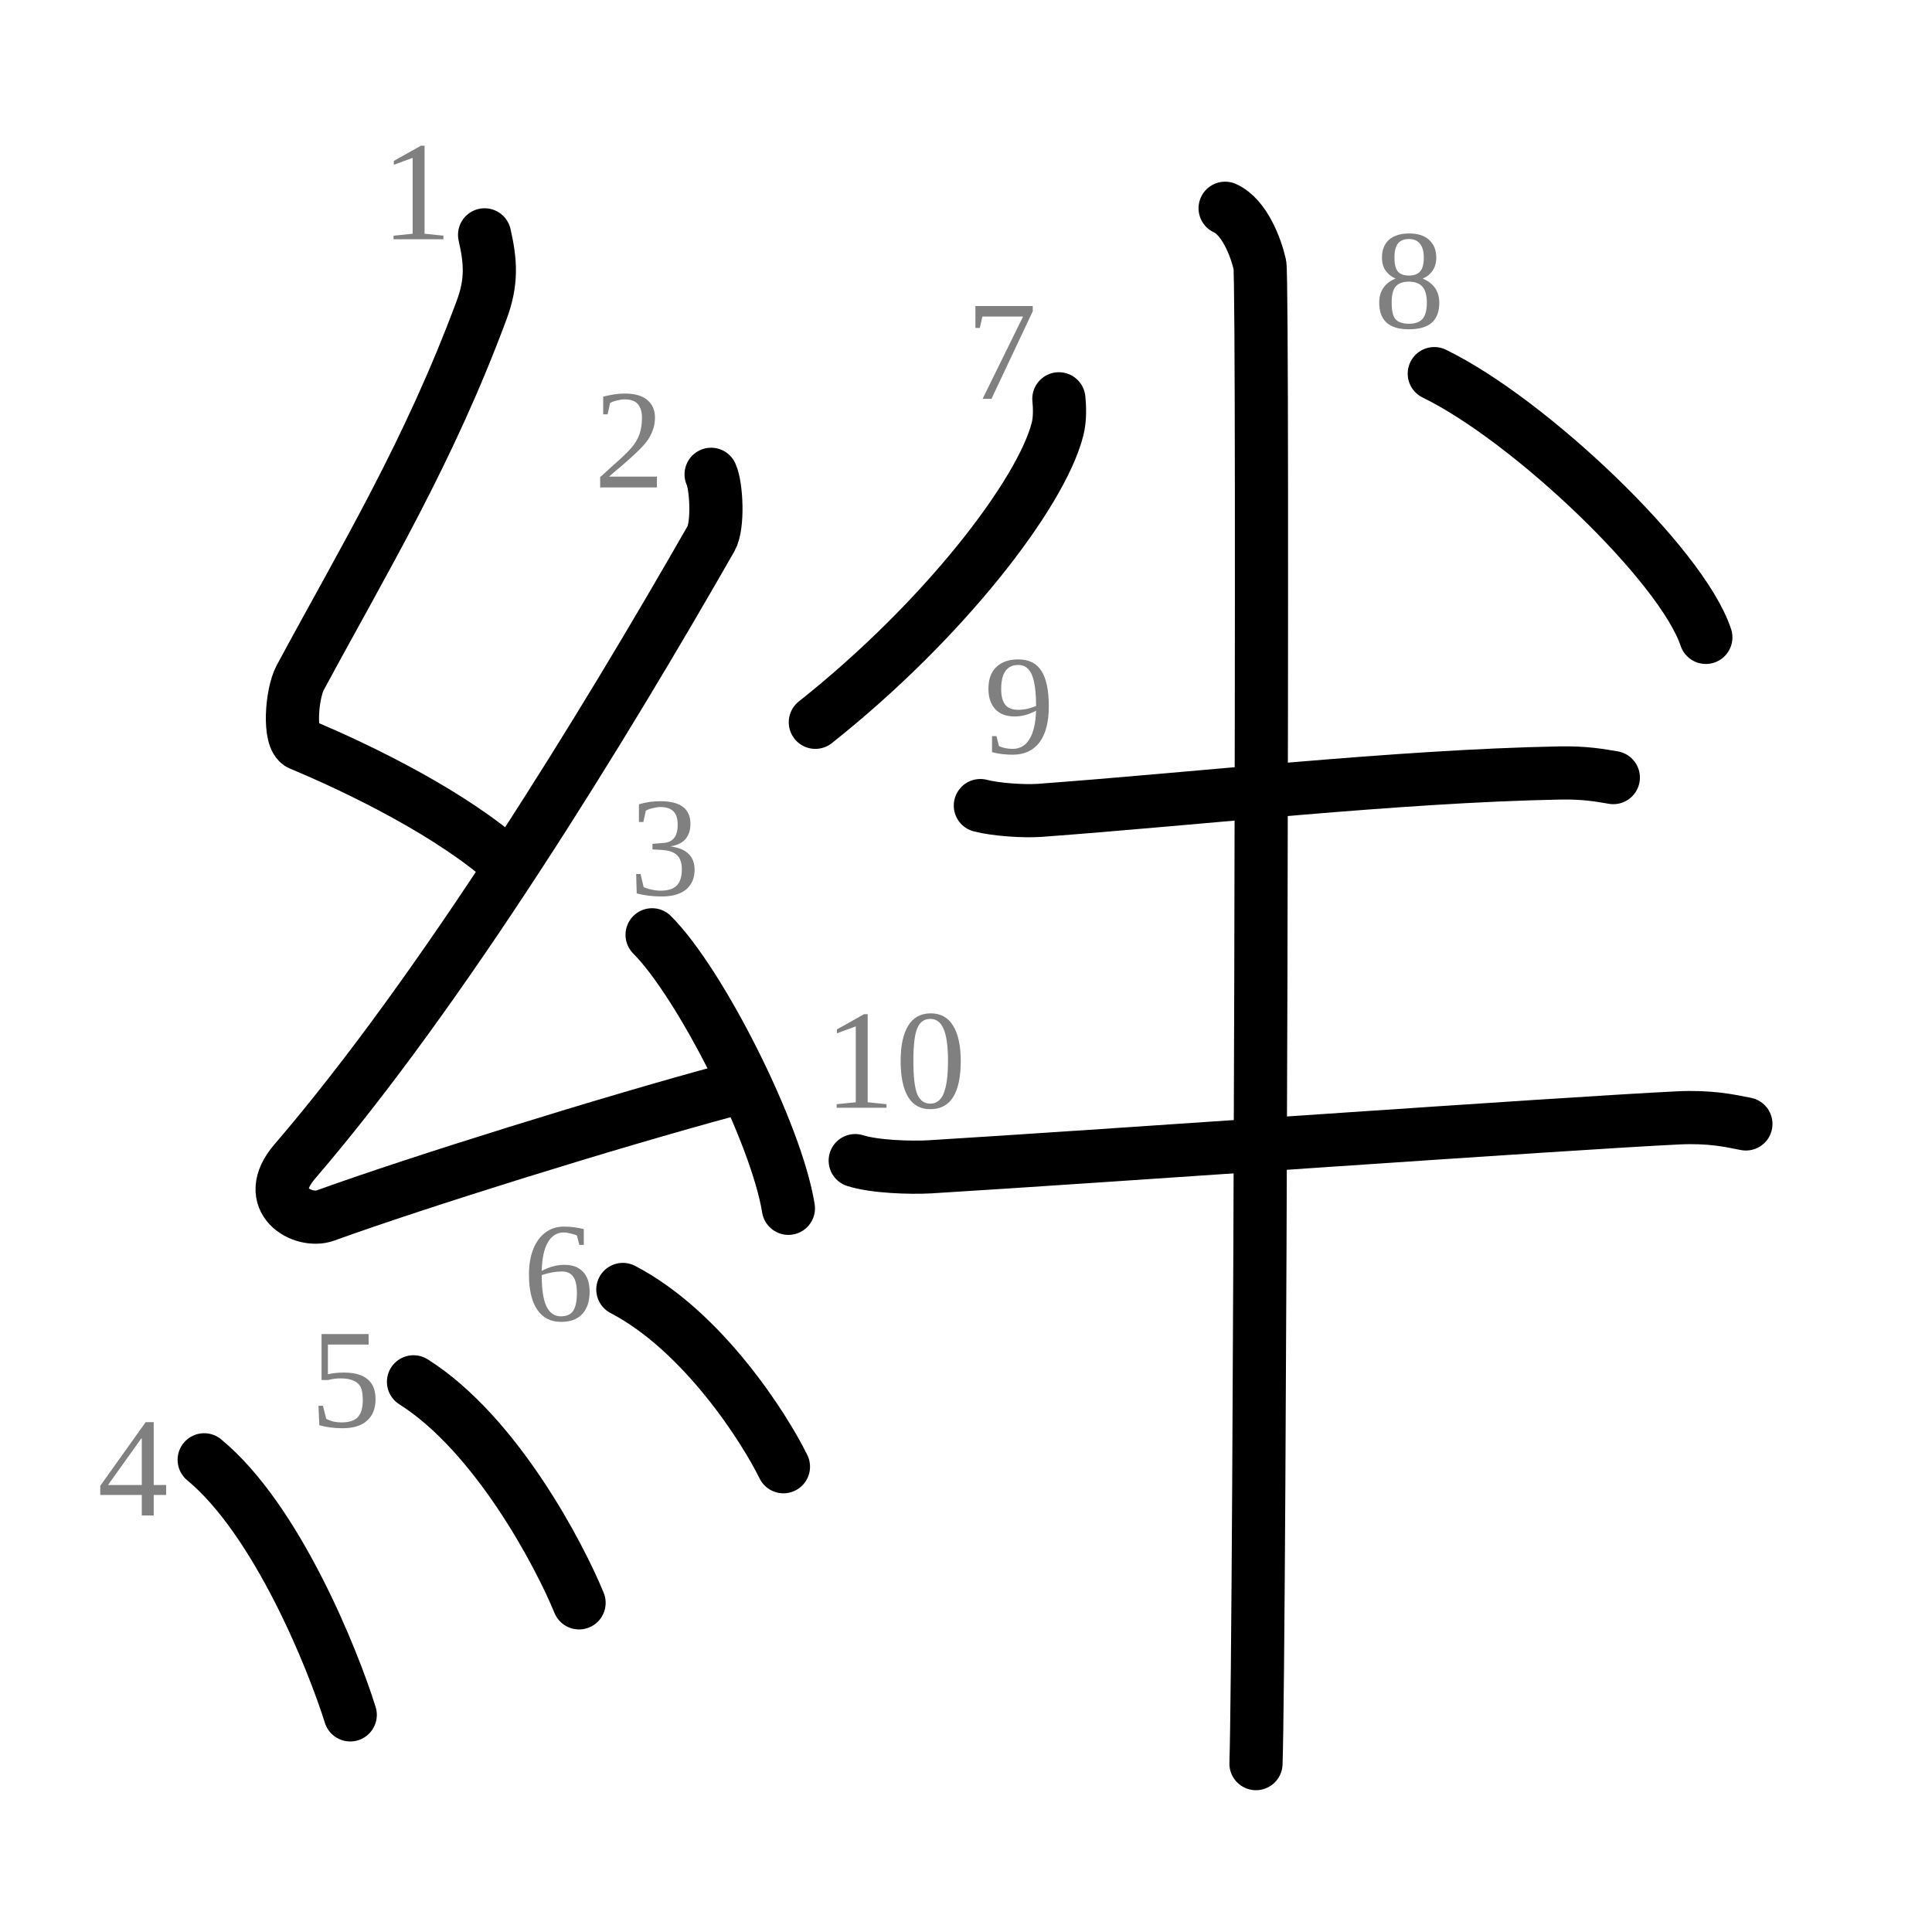
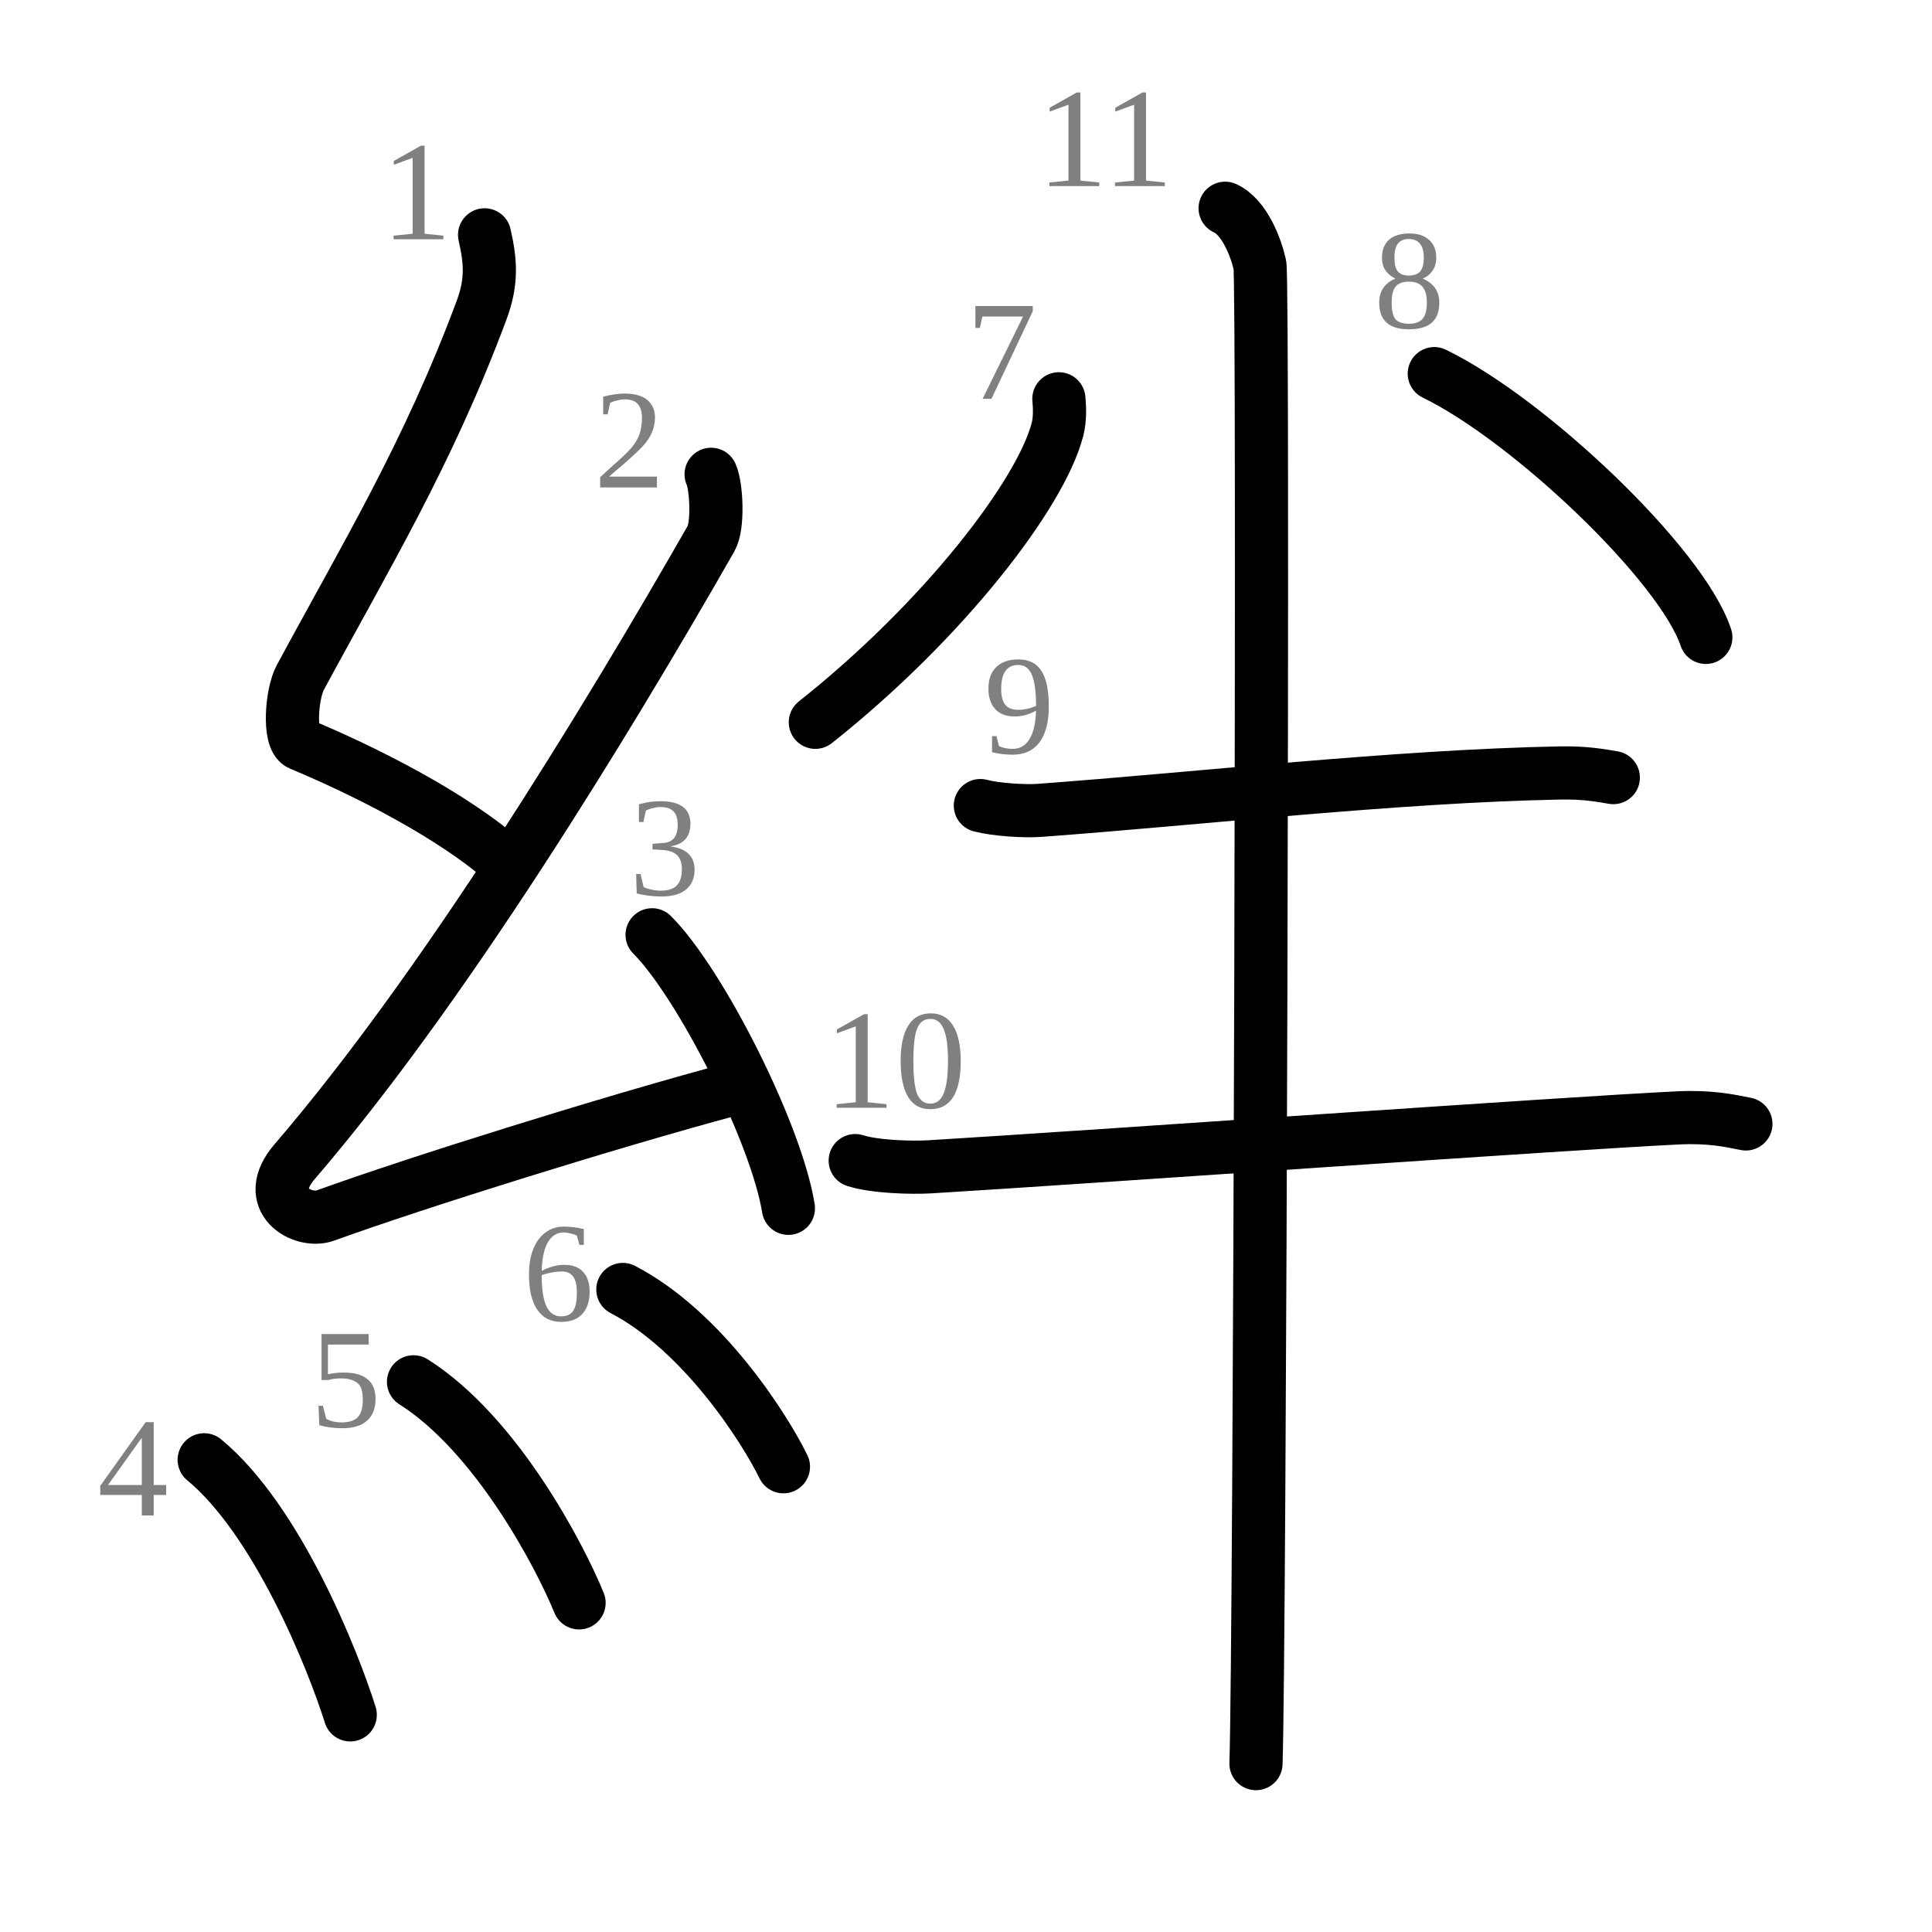
<svg xmlns="http://www.w3.org/2000/svg" xmlns:ns1="http://kanjivg.tagaini.net" width="109" height="109" viewBox="0 0 109 109">
  <g id="kvg:StrokePaths_07d46-Kaisho" style="fill:none;stroke:#000000;stroke-width:3;stroke-linecap:round;stroke-linejoin:round;">
    <g id="kvg:07d46-Kaisho" ns1:element="絆">
      <g id="kvg:07d46-Kaisho-g1" ns1:element="糸" ns1:variant="true" ns1:position="left" ns1:radical="general">
        <path id="kvg:07d46-Kaisho-s1" ns1:type="㇜" d="M27.34,13.25c0.34,1.5,0.43,2.64-0.17,4.25c-3.01,8.09-6.58,13.96-10.23,20.73c-0.49,0.91-0.68,3.46,0,3.75c3.59,1.5,8.61,4,11.69,6.75" />
        <path id="kvg:07d46-Kaisho-s2" ns1:type="㇜" d="M40.12,26.76c0.31,0.68,0.41,2.9,0,3.62c-6.08,10.64-15.15,25.45-23.49,35.15c-1.91,2.22,0.48,3.5,1.72,3.05c5.22-1.89,16.06-5.27,22.78-7.08" />
        <path id="kvg:07d46-Kaisho-s3" ns1:type="㇔" d="M36.79,52.74c2.72,2.72,7.01,11.19,7.69,15.43" />
        <path id="kvg:07d46-Kaisho-s4" ns1:type="㇔" d="M11.52,82.36c4.12,3.4,7.28,11.31,8.24,14.39" />
        <path id="kvg:07d46-Kaisho-s5" ns1:type="㇔" d="M23.33,77.96c4.67,2.95,8.25,9.8,9.34,12.47" />
        <path id="kvg:07d46-Kaisho-s6" ns1:type="㇔" d="M35.14,72.75c4.53,2.36,8.01,7.85,9.06,10" />
      </g>
      <g id="kvg:07d46-Kaisho-g2" ns1:element="半" ns1:variant="true" ns1:position="right">
        <path id="kvg:07d46-Kaisho-s7" ns1:type="㇒" d="M59.74,22.5c0.04,0.43,0.08,1.11-0.08,1.73C58.72,27.87,53.25,35,46,40.75" />
        <path id="kvg:07d46-Kaisho-s8" ns1:type="㇔" d="M80.92,21.08c5.4,2.63,13.97,10.8,15.32,14.88" />
        <g id="kvg:07d46-Kaisho-g3" ns1:element="二" ns1:part="1">
          <path id="kvg:07d46-Kaisho-s9" ns1:type="㇐" d="M55.31,45.45c0.87,0.23,2.46,0.33,3.33,0.27c9.09-0.67,20.12-1.93,29.34-2.11c1.45-0.03,2.32,0.14,3.04,0.26" />
        </g>
        <g id="kvg:07d46-Kaisho-g4" ns1:element="十">
          <g id="kvg:07d46-Kaisho-g5" ns1:element="二" ns1:part="2">
            <path id="kvg:07d46-Kaisho-s10" ns1:type="㇐" d="M48.25,65.48c1.1,0.35,3.11,0.41,4.21,0.35c9.54-0.58,35.79-2.45,42.2-2.76c1.83-0.09,2.93,0.16,3.84,0.34" />
          </g>
          <path id="kvg:07d46-Kaisho-s11" ns1:type="㇑" d="M69.12,11.75c1.09,0.49,1.74,2.21,1.96,3.19c0.22,0.98,0,78.42-0.22,84.56" />
        </g>
      </g>
    </g>
  </g>
  <g id="kvg:StrokeNumbers_07d46-Kaisho" style="font-size:8;fill:#808080">
    <text transform="matrix(1 0 0 1 21.50 13.50)">1</text>
    <text transform="matrix(1 0 0 1 33.50 27.50)">2</text>
    <text transform="matrix(1 0 0 1 35.50 50.50)">3</text>
    <text transform="matrix(1 0 0 1 5.50 85.50)">4</text>
    <text transform="matrix(1 0 0 1 17.50 80.50)">5</text>
    <text transform="matrix(1 0 0 1 29.50 74.50)">6</text>
    <text transform="matrix(1 0 0 1 54.50 22.50)">7</text>
    <text transform="matrix(1 0 0 1 77.50 18.50)">8</text>
    <text transform="matrix(1 0 0 1 55.50 42.50)">9</text>
    <text transform="matrix(1 0 0 1 46.50 62.50)">10</text>
+     <text transform="matrix(1 0 0 1 58.50 10.50)">11</text>
  </g>
</svg>
